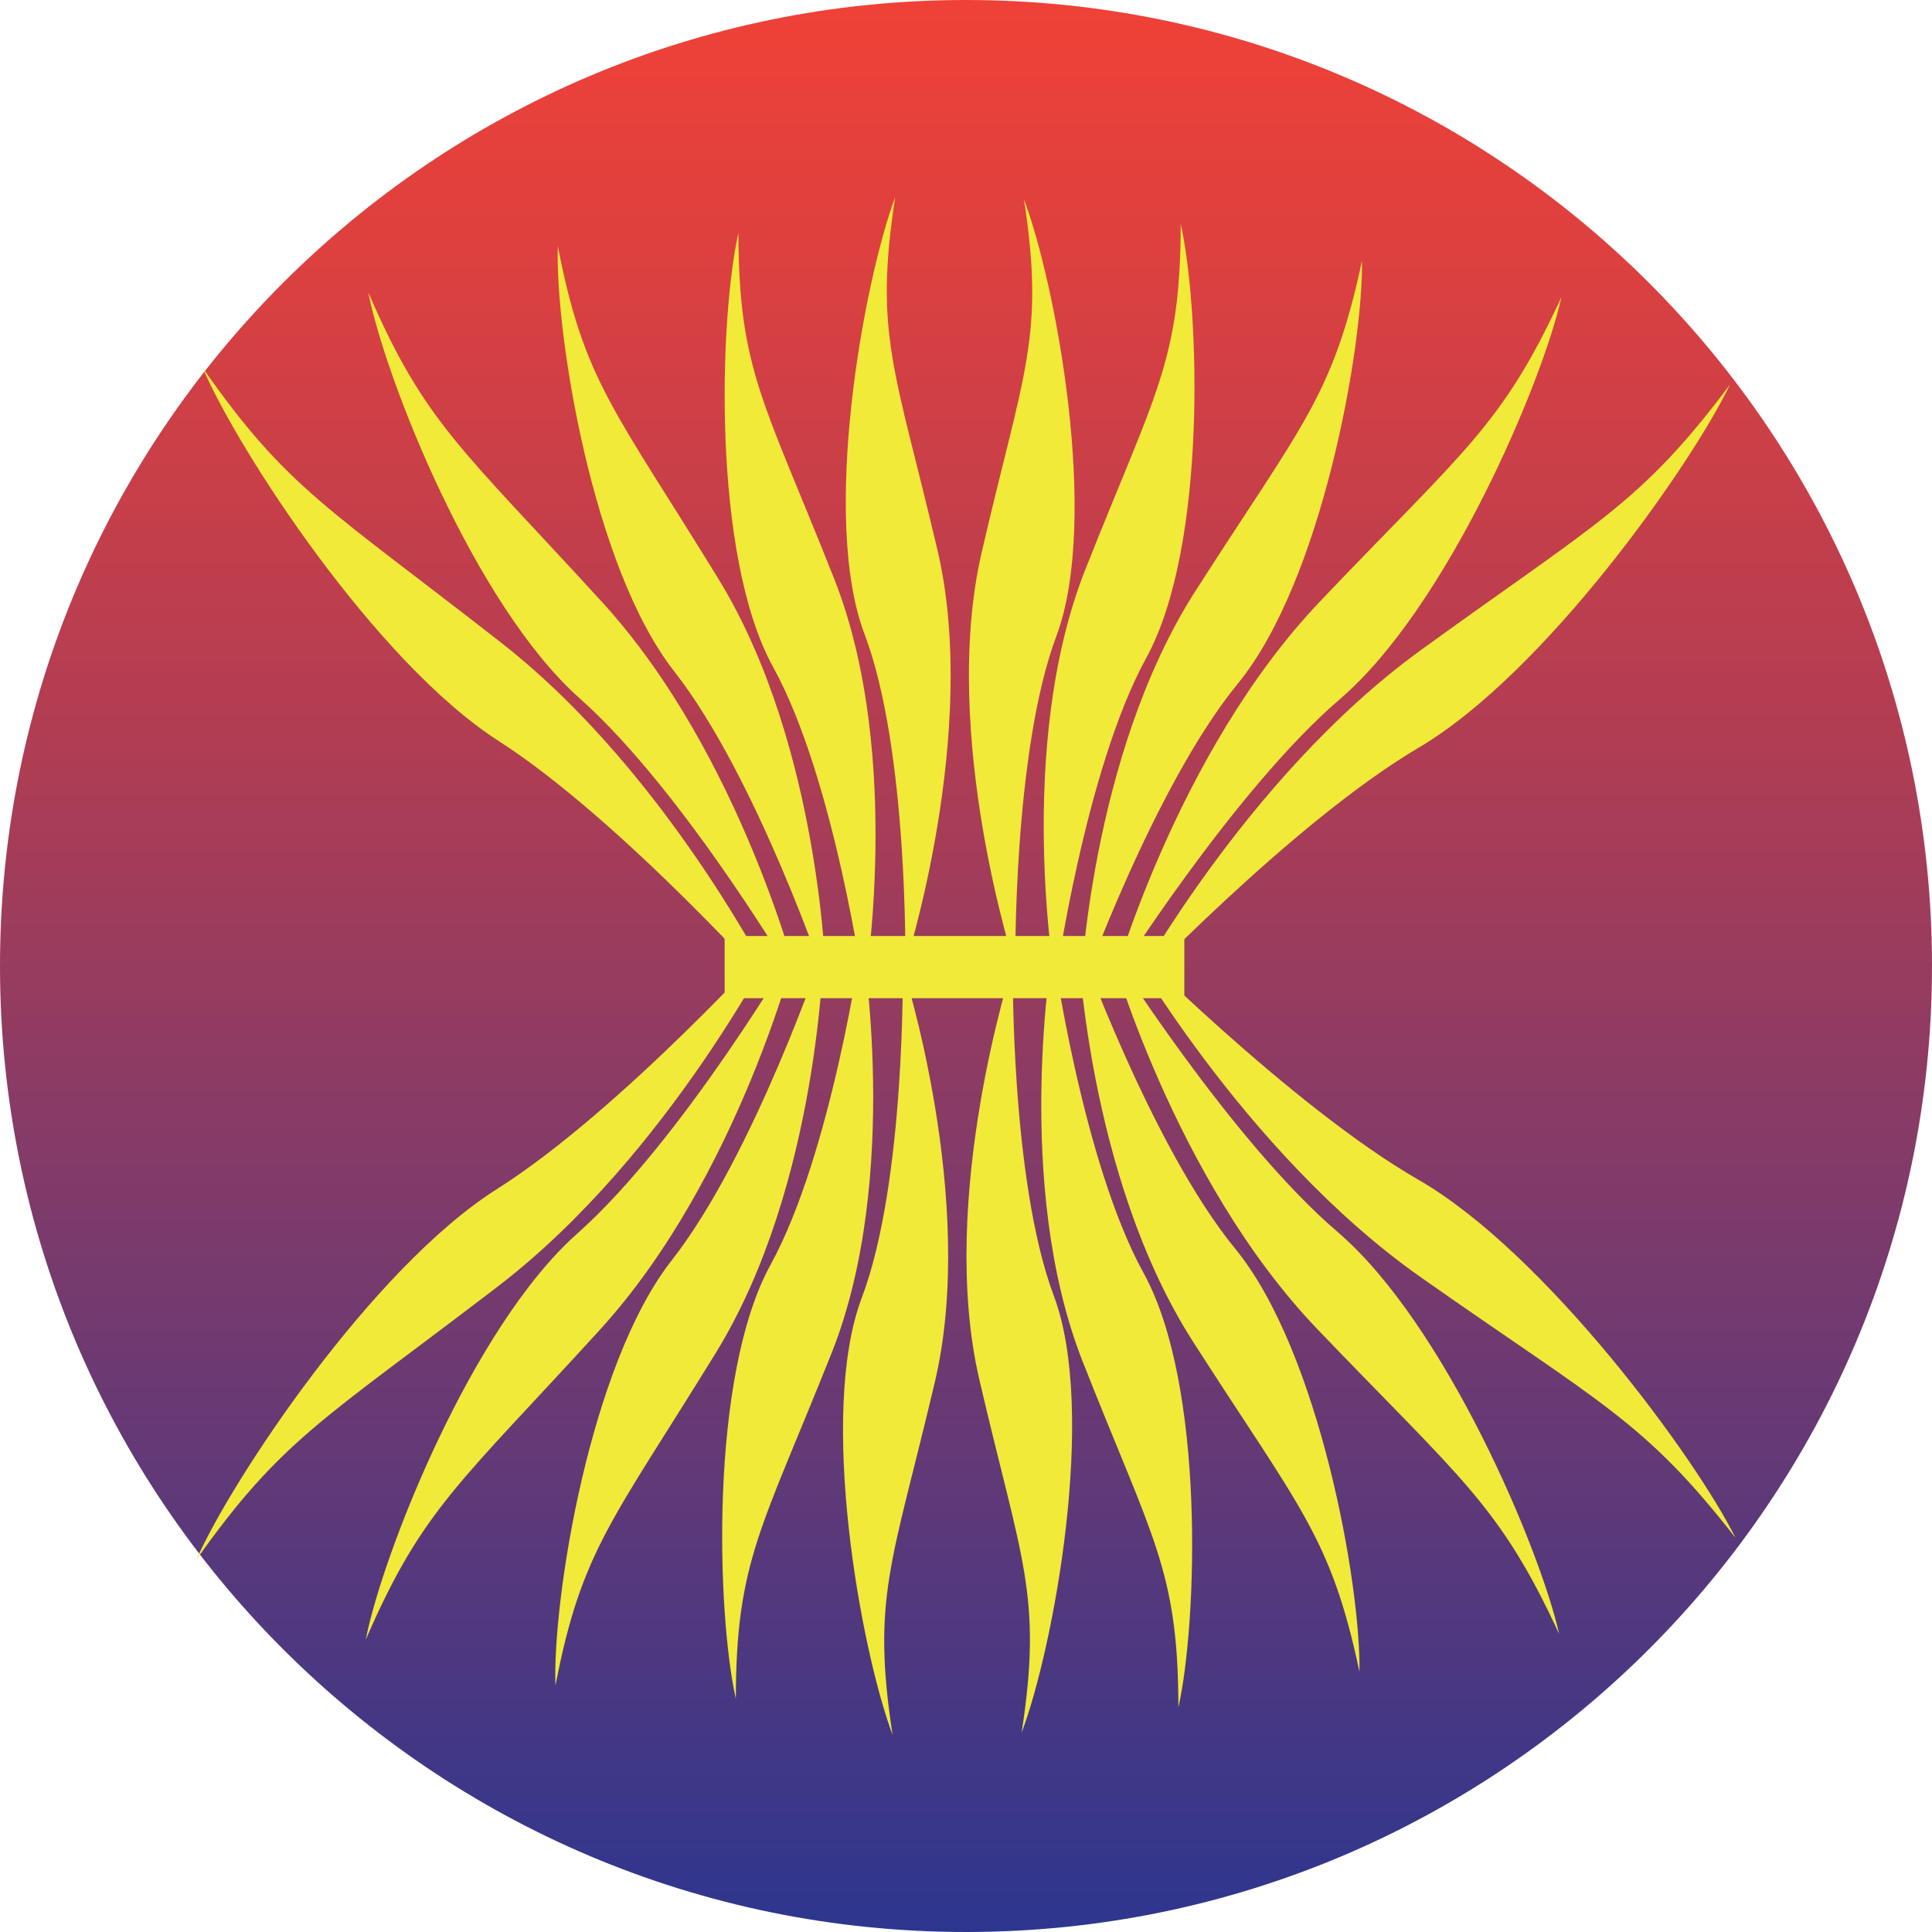
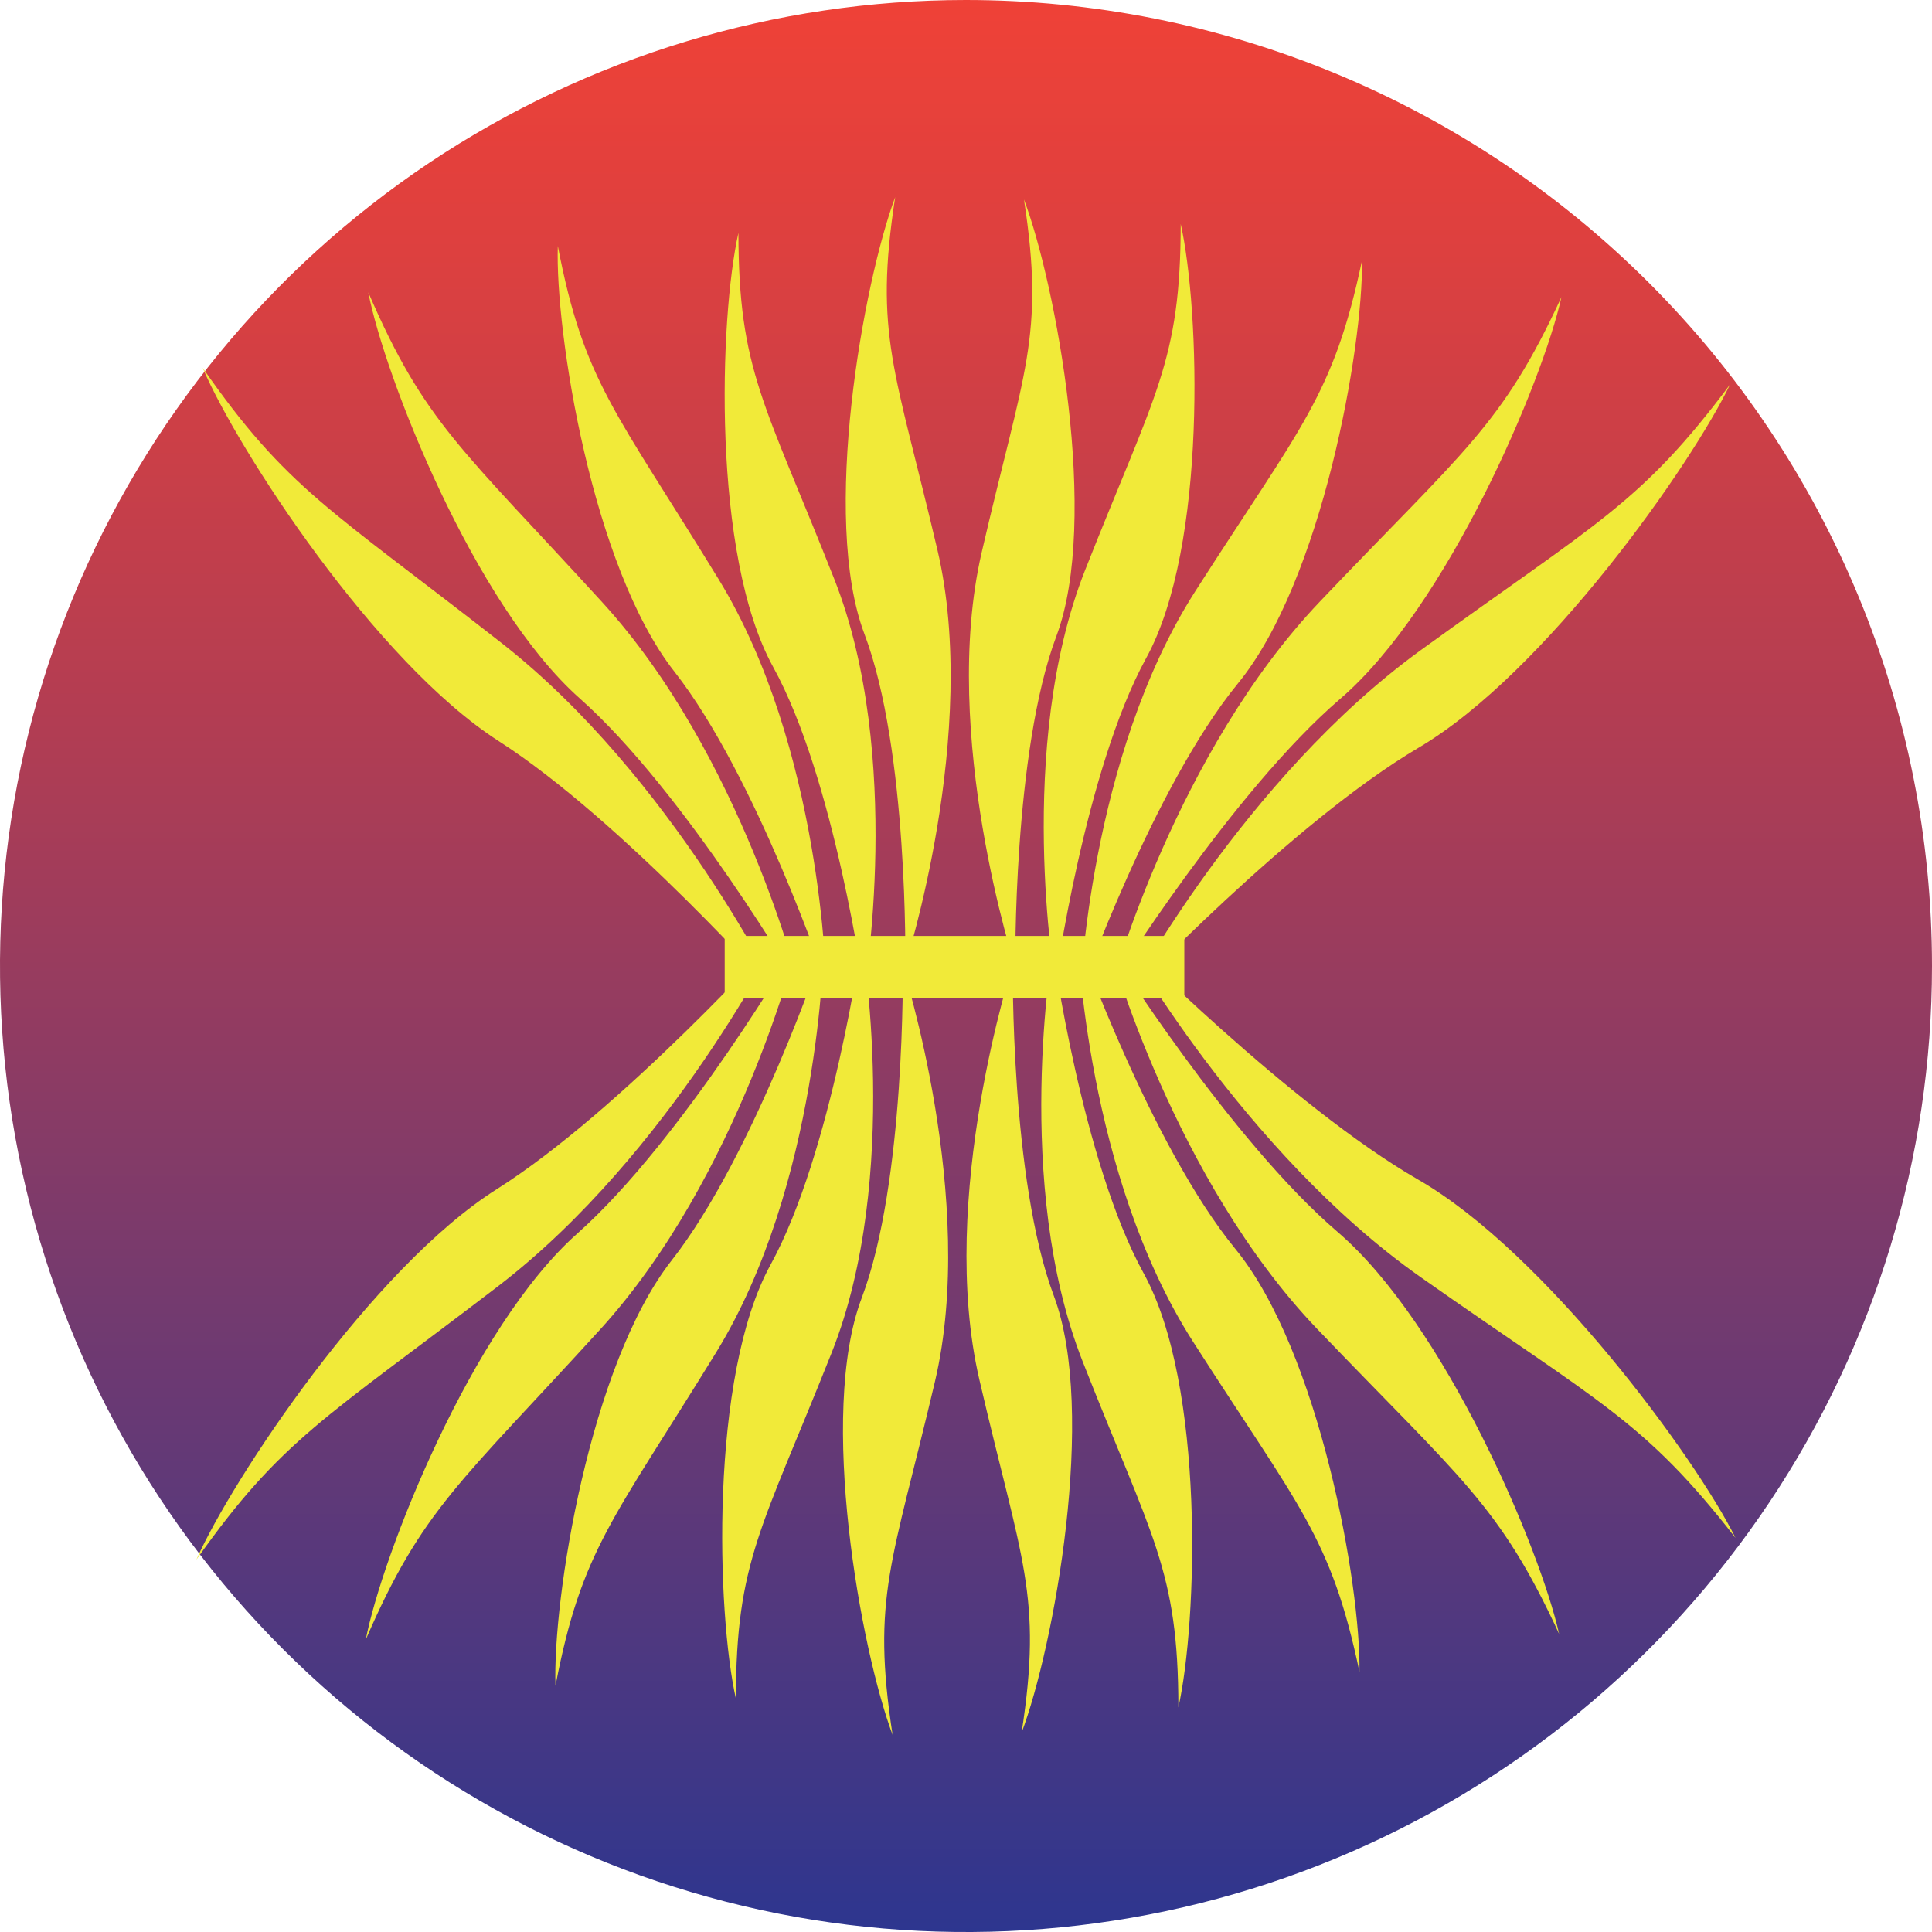
- <svg xmlns="http://www.w3.org/2000/svg" width="29" height="29" fill="none">
-   <path d="M14.497 0a14.5 14.5 0 10.006 29 14.5 14.5 0 00-.006-29z" fill="url(#paint0_linear_2323_86)" />
-   <path d="M13.589 14.484s1.124-3.492.483-6.226c-.642-2.734-.953-3.229-.635-5.299-.473 1.27-1.121 4.816-.46 6.56.66 1.742.612 4.965.612 4.965z" fill="#F1EA39" />
-   <path d="M12.97 14.878s.603-3.53-.448-6.188c-1.05-2.658-1.435-3.127-1.438-5.194-.286 1.27-.403 4.838.52 6.515.925 1.676 1.366 4.867 1.366 4.867zm-.568-.118s-.067-3.537-1.616-6.067c-1.55-2.53-2.02-2.96-2.413-5-.042 1.288.514 4.813 1.749 6.387 1.235 1.575 2.28 4.68 2.28 4.68z" fill="#F1EA39" />
-   <path d="M12.008 14.836s-.864-3.492-2.969-5.797C6.934 6.734 6.376 6.353 5.528 4.388c.247 1.27 1.587 4.686 3.175 6.096 1.587 1.41 3.305 4.352 3.305 4.352z" fill="#F1EA39" />
-   <path d="M11.713 14.986s-1.61-3.321-4.188-5.337C4.947 7.633 4.309 7.34 3.042 5.52c.524 1.23 2.594 4.417 4.445 5.604 1.85 1.188 4.226 3.861 4.226 3.861zm3.527-.467s-1.137-3.493-.505-6.226c.632-2.734.953-3.232.635-5.3.48 1.27 1.14 4.814.486 6.557-.654 1.743-.616 4.969-.616 4.969z" fill="#F1EA39" />
-   <path d="M15.84 14.754s-.606-3.53.448-6.197c1.054-2.667 1.432-3.128 1.435-5.195.286 1.27.403 4.839-.518 6.515-.92 1.677-1.365 4.877-1.365 4.877z" fill="#F1EA39" />
-   <path d="M16.215 14.906s.13-3.536 1.727-6.032c1.597-2.495 2.07-2.927 2.502-4.962.019 1.292-.6 4.807-1.864 6.35-1.264 1.543-2.365 4.644-2.365 4.644z" fill="#F1EA39" />
-   <path d="M16.697 14.767s.953-3.464 3.112-5.734c2.159-2.27 2.73-2.626 3.629-4.575-.28 1.27-1.712 4.65-3.321 6.032-1.61 1.381-3.42 4.277-3.42 4.277z" fill="#F1EA39" />
-   <path d="M16.932 14.948s1.737-3.264 4.397-5.191c2.661-1.928 3.302-2.198 4.639-3.985-.575 1.197-2.768 4.327-4.674 5.451-1.904 1.124-4.362 3.725-4.362 3.725zm-3.382-.432s1.128 3.493.483 6.226c-.644 2.734-.952 3.23-.635 5.3-.476-1.27-1.123-4.817-.463-6.56.66-1.743.616-4.966.616-4.966z" fill="#F1EA39" />
-   <path d="M12.935 14.122s.603 3.53-.45 6.182c-1.055 2.65-1.436 3.127-1.44 5.194-.285-1.27-.4-4.839.522-6.515.92-1.677 1.368-4.86 1.368-4.86z" fill="#F1EA39" />
-   <path d="M12.364 14.236s-.064 3.543-1.617 6.067c-1.552 2.524-2.016 2.96-2.41 5-.044-1.288.512-4.813 1.747-6.387 1.235-1.575 2.28-4.68 2.28-4.68z" fill="#F1EA39" />
-   <path d="M11.97 14.164s-.864 3.492-2.966 5.797c-2.101 2.305-2.663 2.686-3.514 4.651.247-1.27 1.587-4.686 3.175-6.096 1.587-1.41 3.305-4.352 3.305-4.352z" fill="#F1EA39" />
-   <path d="M11.713 14.014s-1.645 3.309-4.245 5.3c-2.6 1.99-3.236 2.282-4.521 4.098.533-1.203 2.638-4.378 4.511-5.563 1.873-1.184 4.255-3.835 4.255-3.835zm3.489.467s-1.137 3.493-.502 6.226c.635 2.734.953 3.233.635 5.3.48-1.27 1.137-4.814.483-6.557-.654-1.743-.616-4.969-.616-4.969z" fill="#F1EA39" />
-   <path d="M15.802 14.246s-.603 3.518.448 6.188c1.05 2.67 1.435 3.127 1.438 5.194.286-1.27.403-4.838-.52-6.515-.925-1.676-1.366-4.867-1.366-4.867z" fill="#F1EA39" />
-   <path d="M16.177 14.1s.13 3.537 1.727 6.033c1.597 2.495 2.073 2.927 2.502 4.962.022-1.292-.6-4.807-1.864-6.35-1.264-1.543-2.365-4.645-2.365-4.645z" fill="#F1EA39" />
-   <path d="M16.662 14.236s.953 3.46 3.112 5.715c2.159 2.254 2.73 2.629 3.629 4.575-.283-1.27-1.711-4.651-3.324-6.033-1.613-1.38-3.417-4.257-3.417-4.257z" fill="#F1EA39" />
-   <path d="M16.846 14.05s1.8 3.238 4.483 5.124c2.683 1.886 3.35 2.146 4.722 3.911-.594-1.2-2.858-4.283-4.763-5.378-1.905-1.096-4.442-3.658-4.442-3.658z" fill="#F1EA39" />
-   <path d="M17.777 14.05h-6.9v.933h6.9v-.934z" fill="#F1EA39" />
+ <svg xmlns="http://www.w3.org/2000/svg" width="29" height="29" viewBox="0 0 29 29" fill="none">
+   <path d="M14.497 3.47629e-07C11.629 0.001 8.826 0.852 6.442 2.445C4.058 4.039 2.2 6.304 1.103 8.953C0.006 11.603 -0.281 14.518 0.279 17.331C0.839 20.143 2.22 22.727 4.248 24.754C6.276 26.782 8.86 28.162 11.672 28.722C14.485 29.281 17.4 28.994 20.05 27.896C22.699 26.798 24.963 24.94 26.556 22.555C28.15 20.171 29 17.368 29 14.5C29 12.596 28.625 10.71 27.896 8.95C27.167 7.191 26.099 5.592 24.752 4.246C23.405 2.899 21.806 1.831 20.047 1.103C18.287 0.374 16.401 -0 14.497 3.47629e-07V3.47629e-07Z" fill="url(#paint0_linear_2323_86)" />
+   <path d="M13.589 14.484C13.589 14.484 14.713 10.992 14.072 8.258C13.43 5.524 13.119 5.029 13.437 2.959C12.963 4.229 12.316 7.775 12.976 9.518C13.637 11.261 13.589 14.484 13.589 14.484Z" fill="#F1EA39" />
+   <path d="M12.97 14.878C12.97 14.878 13.573 11.347 12.522 8.69C11.471 6.032 11.087 5.562 11.084 3.496C10.798 4.766 10.681 8.334 11.605 10.011C12.529 11.687 12.97 14.878 12.97 14.878Z" fill="#F1EA39" />
+   <path d="M12.402 14.76C12.402 14.76 12.335 11.223 10.786 8.693C9.236 6.162 8.766 5.734 8.373 3.692C8.331 4.981 8.887 8.506 10.122 10.08C11.357 11.655 12.402 14.76 12.402 14.76Z" fill="#F1EA39" />
+   <path d="M12.008 14.836C12.008 14.836 11.144 11.344 9.039 9.039C6.934 6.734 6.376 6.353 5.528 4.388C5.775 5.658 7.115 9.074 8.703 10.484C10.29 11.893 12.008 14.836 12.008 14.836Z" fill="#F1EA39" />
+   <path d="M11.713 14.986C11.713 14.986 10.103 11.665 7.525 9.649C4.947 7.633 4.309 7.341 3.042 5.521C3.566 6.75 5.636 9.938 7.487 11.125C9.338 12.313 11.713 14.986 11.713 14.986Z" fill="#F1EA39" />
+   <path d="M15.24 14.519C15.24 14.519 14.103 11.026 14.735 8.293C15.367 5.559 15.688 5.061 15.37 2.994C15.85 4.264 16.51 7.807 15.856 9.55C15.202 11.293 15.24 14.519 15.24 14.519Z" fill="#F1EA39" />
+   <path d="M15.84 14.754C15.84 14.754 15.234 11.223 16.288 8.557C17.342 5.89 17.72 5.429 17.723 3.362C18.009 4.632 18.126 8.201 17.205 9.877C16.285 11.554 15.84 14.754 15.84 14.754Z" fill="#F1EA39" />
+   <path d="M16.215 14.906C16.215 14.906 16.345 11.37 17.942 8.874C19.539 6.379 20.012 5.947 20.444 3.912C20.463 5.204 19.844 8.719 18.58 10.261C17.316 11.805 16.215 14.906 16.215 14.906Z" fill="#F1EA39" />
+   <path d="M16.697 14.767C16.697 14.767 17.65 11.303 19.809 9.033C21.968 6.763 22.539 6.407 23.438 4.458C23.158 5.728 21.726 9.109 20.117 10.49C18.507 11.871 16.697 14.767 16.697 14.767Z" fill="#F1EA39" />
+   <path d="M16.932 14.948C16.932 14.948 18.669 11.684 21.329 9.757C23.99 7.829 24.631 7.559 25.968 5.772C25.393 6.969 23.2 10.099 21.294 11.223C19.39 12.347 16.932 14.948 16.932 14.948Z" fill="#F1EA39" />
+   <path d="M13.551 14.516C13.551 14.516 14.678 18.009 14.033 20.742C13.389 23.476 13.081 23.971 13.398 26.041C12.922 24.771 12.274 21.225 12.935 19.482C13.595 17.739 13.551 14.516 13.551 14.516Z" fill="#F1EA39" />
+   <path d="M12.935 14.122C12.935 14.122 13.538 17.653 12.484 20.304C11.43 22.955 11.049 23.431 11.046 25.498C10.76 24.228 10.646 20.659 11.567 18.983C12.487 17.306 12.935 14.122 12.935 14.122Z" fill="#F1EA39" />
+   <path d="M12.364 14.236C12.364 14.236 12.3 17.779 10.748 20.303C9.195 22.827 8.731 23.262 8.338 25.304C8.293 24.015 8.849 20.491 10.084 18.916C11.319 17.341 12.364 14.236 12.364 14.236Z" fill="#F1EA39" />
+   <path d="M11.97 14.164C11.97 14.164 11.106 17.656 9.004 19.961C6.903 22.266 6.341 22.647 5.49 24.612C5.737 23.342 7.077 19.926 8.665 18.516C10.252 17.107 11.97 14.164 11.97 14.164Z" fill="#F1EA39" />
+   <path d="M11.713 14.014C11.713 14.014 10.068 17.323 7.468 19.313C4.867 21.304 4.232 21.596 2.947 23.412C3.48 22.209 5.585 19.034 7.458 17.849C9.331 16.665 11.713 14.014 11.713 14.014Z" fill="#F1EA39" />
+   <path d="M15.202 14.481C15.202 14.481 14.065 17.974 14.7 20.707C15.335 23.441 15.653 23.94 15.335 26.006C15.815 24.736 16.472 21.193 15.818 19.45C15.164 17.707 15.202 14.481 15.202 14.481Z" fill="#F1EA39" />
+   <path d="M15.802 14.246C15.802 14.246 15.199 17.764 16.25 20.434C17.3 23.104 17.685 23.561 17.688 25.628C17.974 24.358 18.091 20.79 17.167 19.113C16.243 17.437 15.802 14.246 15.802 14.246Z" fill="#F1EA39" />
+   <path d="M16.177 14.1C16.177 14.1 16.307 17.637 17.904 20.133C19.501 22.628 19.977 23.06 20.406 25.095C20.428 23.803 19.806 20.288 18.542 18.745C17.278 17.202 16.177 14.1 16.177 14.1Z" fill="#F1EA39" />
+   <path d="M16.662 14.236C16.662 14.236 17.615 17.697 19.774 19.951C21.933 22.205 22.504 22.58 23.403 24.526C23.12 23.256 21.692 19.875 20.079 18.493C18.466 17.112 16.662 14.236 16.662 14.236Z" fill="#F1EA39" />
+   <path d="M16.846 14.049C16.846 14.049 18.647 17.288 21.329 19.174C24.012 21.06 24.679 21.32 26.051 23.085C25.457 21.885 23.193 18.802 21.288 17.707C19.383 16.611 16.846 14.049 16.846 14.049Z" fill="#F1EA39" />
+   <path d="M17.777 14.049H10.878V14.983H17.777V14.049Z" fill="#F1EA39" />
  <defs>
-     <linearGradient id="paint0_linear_2323_86" x1="14.5" y1="0" x2="14.5" y2="29" gradientUnits="userSpaceOnUse">
+     <linearGradient id="paint0_linear_2323_86" x1="14.5" y1="3.47629e-07" x2="14.5" y2="29" gradientUnits="userSpaceOnUse">
      <stop stop-color="#EF4137" />
-       <stop offset=".13" stop-color="#DD403F" />
-       <stop offset=".39" stop-color="#AF3D54" />
-       <stop offset=".74" stop-color="#663975" />
+       <stop offset="0.13" stop-color="#DD403F" />
+       <stop offset="0.39" stop-color="#AF3D54" />
+       <stop offset="0.74" stop-color="#663975" />
      <stop offset="1" stop-color="#2D368F" />
    </linearGradient>
  </defs>
</svg>
